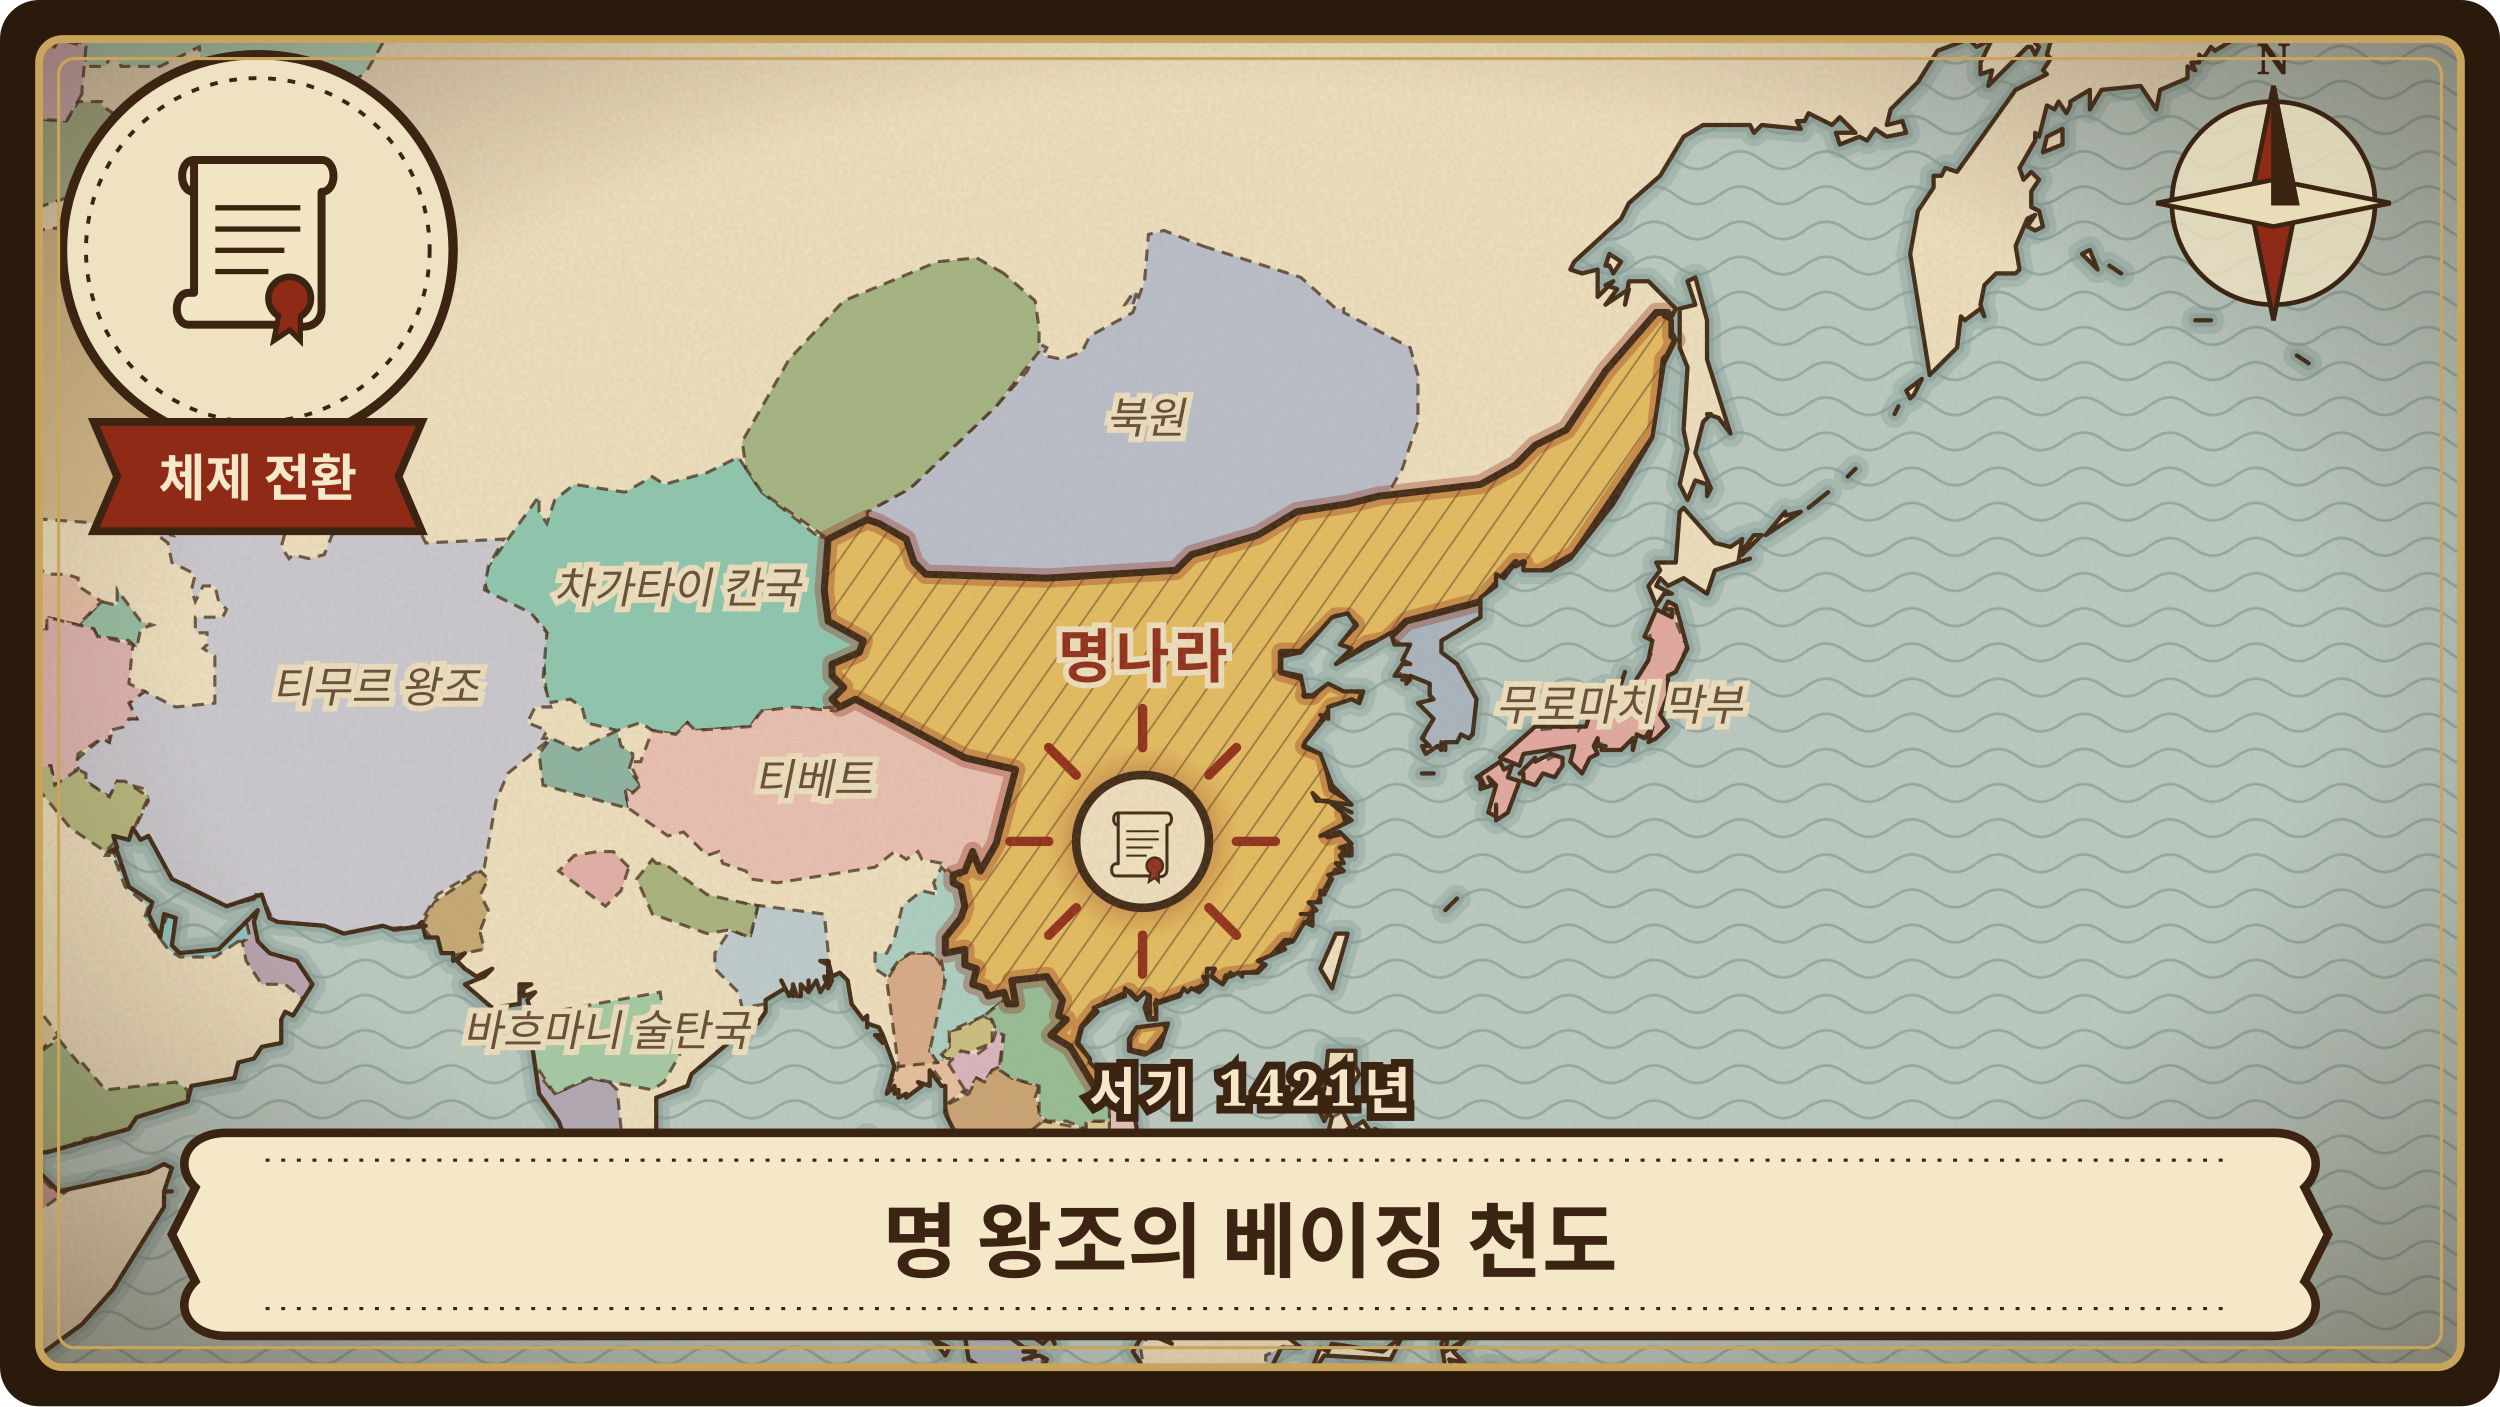
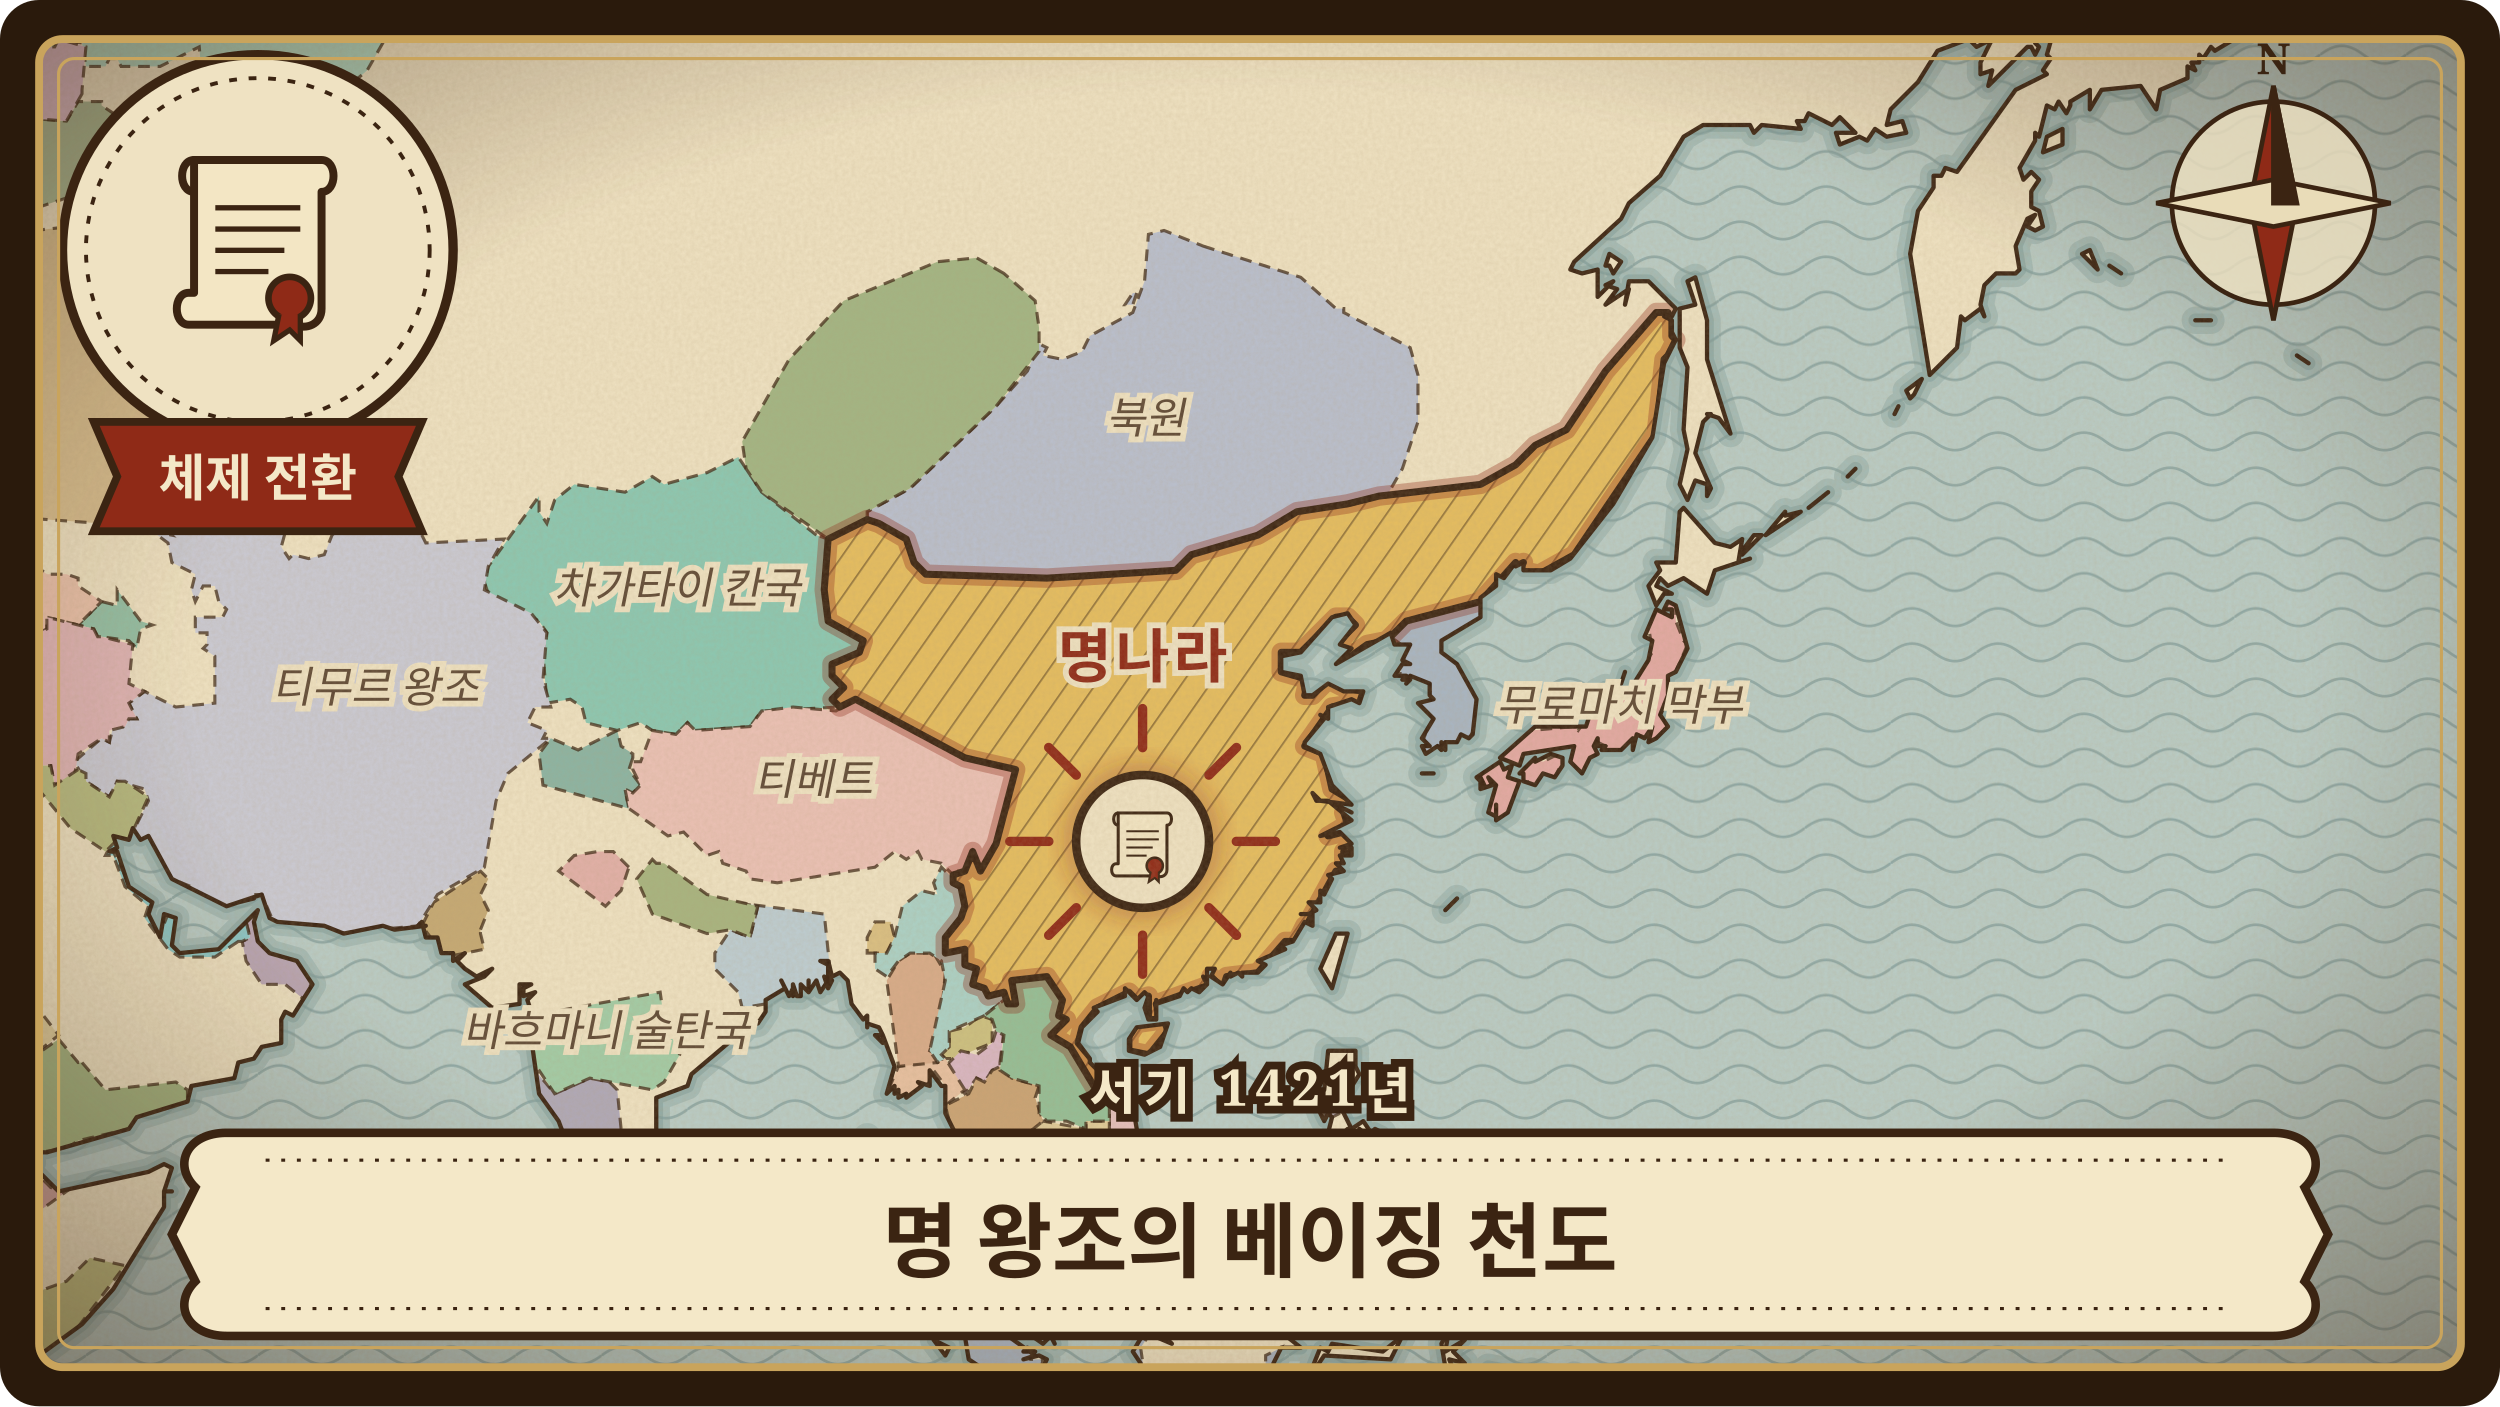
<svg xmlns="http://www.w3.org/2000/svg" viewBox="0 0 640 360" width="640" height="360" role="img" aria-label="명 왕조의 베이징 천도">
  <defs>
    <clipPath id="frame-ming-beijing-capital">
      <rect x="10" y="10" width="620" height="340" rx="6" />
    </clipPath>
    <pattern id="waves-ming-beijing-capital" width="22" height="9" patternUnits="userSpaceOnUse">
      <path d="M0 5 C4 2 7 2 11 5 C15 8 18 8 22 5" fill="none" stroke="#6f8f8f" stroke-width="0.7" stroke-opacity="0.55" />
    </pattern>
    <pattern id="hatch-ming-beijing-capital" width="6" height="6" patternUnits="userSpaceOnUse" patternTransform="rotate(35)">
      <path d="M0 0 L0 6" stroke="#3b2412" stroke-width="0.9" stroke-opacity="0.45" />
    </pattern>
    <filter id="paper-ming-beijing-capital" x="0" y="0" width="100%" height="100%">
      <feTurbulence type="fractalNoise" baseFrequency="0.9" numOctaves="3" seed="141" result="noise" />
      <feColorMatrix in="noise" type="matrix" values="0 0 0 0 0.45  0 0 0 0 0.33  0 0 0 0 0.18  0 0 0 0.22 0" />
    </filter>
    <radialGradient id="vignette-ming-beijing-capital" cx="50%" cy="48%" r="70%">
      <stop offset="60%" stop-color="#3b2412" stop-opacity="0" />
      <stop offset="100%" stop-color="#3b2412" stop-opacity="0.45" />
    </radialGradient>
    <filter id="glow-ming-beijing-capital">
      <feGaussianBlur stdDeviation="3" />
    </filter>
    <path id="land-ming-beijing-capital" d="M-24 384L-7 384L-7 379L-10 375L-8 370L-14 365L-7 369L-1 358L1 357L10 347L21 339L29 330L42 309L42 305L44 305L42 305L44 299L42 298L38 300L15 305L9 299L6 300L10 298L10 296L0 286L-4 285L-5 282L-6 284L-11 271L-16 267L-18 253L-22 250L-24 246L-24 244L-23 244L-24 243L-24 226L-16 242L-11 246L-8 251L-8 257L-1 263L7 277L7 284L10 295L12 295L33 289L35 286L48 282L49 278L60 276L61 272L65 271L67 268L72 267L72 261L73 259L75 260L80 252L76 246L69 244L66 241L65 236L66 233L56 243L46 244L44 242L45 235L42 234L41 240L38 234L39 231L33 227L30 218L28 218L30 217L29 214L33 215L34 212L36 215L38 214L44 225L58 232L67 229L69 235L71 236L83 237L88 239L98 237L101 238L109 237L107 237L108 236L109 240L112 240L113 244L116 244L116 246L119 244L117 246L119 248L122 250L126 248L124 250L119 252L126 258L133 257L133 252L136 252L134 253L134 255L137 254L135 256L136 259L135 263L137 266L135 265L135 267L136 266L138 280L143 287L152 311L156 315L160 310L164 310L162 309L163 305L166 305L165 301L168 293L167 291L168 291L168 281L176 278L177 275L190 264L188 265L189 263L194 262L196 259L196 256L201 253L200 251L202 255L203 253L203 255L203 252L204 255L205 255L205 252L207 254L207 251L207 254L209 251L210 254L212 251L212 247L210 246L212 246L213 250L215 249L217 251L218 257L221 261L222 260L222 263L222 262L225 263L226 265L224 265L226 267L226 265L229 273L227 280L229 278L229 280L230 279L230 281L232 280L232 281L236 278L235 277L238 278L238 274L241 278L242 278L242 285L246 293L246 298L247 299L244 314L246 314L252 321L257 337L267 344L269 342L270 344L267 337L266 327L258 320L254 319L251 310L249 310L248 305L252 297L252 292L256 291L255 295L262 296L265 299L265 303L267 301L267 304L268 303L273 306L272 312L274 312L278 309L277 306L280 308L278 305L280 307L279 305L281 306L279 305L281 305L281 304L283 305L290 301L292 295L290 283L279 272L279 271L276 267L277 263L281 259L280 258L288 255L288 253L291 256L293 254L294 255L293 258L294 261L296 261L296 256L296 257L302 255L303 253L304 254L305 253L307 254L309 252L308 250L309 252L309 248L311 248L310 250L313 252L315 249L315 250L317 249L318 250L318 249L322 249L324 247L322 246L329 243L328 242L331 241L334 236L336 237L336 234L333 234L335 234L337 233L335 231L338 231L338 228L339 229L341 225L340 224L344 223L342 221L344 221L343 219L346 219L346 217L343 217L346 216L343 213L338 214L346 210L340 205L337 205L336 203L338 205L346 206L341 201L338 193L334 191L334 190L339 184L338 183L340 184L340 181L346 179L348 180L349 177L344 177L340 175L336 178L334 178L333 173L328 172L328 168L333 167L341 158L345 157L347 160L343 165L346 166L342 170L356 162L357 165L361 165L359 169L361 170L359 170L357 173L360 173L359 174L361 174L360 175L361 173L366 175L366 178L367 179L363 180L367 184L364 189L366 191L364 191L365 193L368 191L369 192L369 190L370 192L370 190L373 190L374 188L376 189L377 188L378 179L373 170L369 167L369 164L379 158L379 153L383 150L383 147L385 148L388 144L388 145L390 144L390 146L397 146L402 143L413 129L423 112L426 93L429 87L428 85L428 82L426 81L428 81L429 79L422 72L417 72L416 78L417 74L411 78L414 74L411 73L413 72L409 76L409 69L405 70L402 69L403 67L415 56L417 52L425 45L431 35L436 32L448 32L449 34L451 32L461 33L460 31L462 31L463 29L469 32L471 30L475 34L470 34L471 37L476 35L478 36L480 33L483 35L488 34L487 31L483 32L484 28L491 21L496 13L504 10L506 12L510 10L507 16L507 19L510 18L509 22L519 12L520 12L521 14L522 12L521 11L522 5L528 3L532 5L530 5L531 6L528 5L526 7L524 14L525 15L523 18L524 19L516 23L501 44L498 43L497 45L495 45L495 48L491 54L489 65L494 96L501 89L502 81L503 82L507 79L508 81L507 78L508 73L511 70L516 70L517 69L516 63L519 56L521 55L519 58L521 59L523 58L522 54L520 53L520 49L522 46L520 44L518 46L517 43L521 36L521 34L522 35L524 27L526 28L527 26L529 29L530 27L530 26L535 23L535 28L538 23L548 22L552 28L553 23L560 20L560 17L562 18L561 16L563 16L563 14L564 15L566 12L567 13L582 4L581 1L582 3L583 2L582 4L590 7L592 2L588 -6L588 -4L588 -5L586 -5L588 -6L586 -14L586 -12L584 -12L582 -17L577 -15L578 -16L577 -19L570 -16L577 -19L582 -17L581 -20L578 -20L581 -20L584 -17L588 -16L588 -15L594 -20L594 -24L-6 -24L-2 -15L-5 -16L-6 -15L-11 -18L-13 -16L-12 -18L-17 -21L-20 -19L-17 -13L-13 -13L-13 -10L-16 -7L-20 -10L-23 -14L-24 -12L-24 -24L-24 133L-21 134L-19 132L-24 132L-24 125L-18 124L-15 121L-8 120L-8 121L-11 122L-11 123L-14 123L-11 127L-12 127L-13 129L-13 127L-14 132L-18 131L-19 132L1 147L3 152L1 155L-4 157L-15 157L-20 156L-22 153L-24 153L-24 181L-22 179L-21 181L-23 183L-22 192L-24 196ZM52 295L58 295L52 295ZM61 231L65 230L61 231ZM165 315L167 324L174 322L174 318L167 307L168 308L166 307L169 309L167 308L165 315ZM211 250L212 253L213 251L211 250ZM220 298L221 300L222 291L220 298ZM231 326L233 330L238 334L242 340L247 342L248 348L251 350L256 359L262 367L271 375L271 373L274 374L274 373L276 375L278 362L276 360L273 359L271 361L273 359L271 358L271 354L266 352L268 348L266 347L262 348L265 347L244 332L241 327L231 326ZM233 337L237 339L233 337ZM239 343L242 347L243 345L239 343ZM246 355L249 357L247 353L246 355ZM262 346L265 346L263 345L262 346ZM274 358L281 363L281 360L279 360L277 356L274 358ZM286 332L287 334L287 331L286 332ZM289 266L289 269L293 270L297 268L299 262L291 263L289 266ZM290 346L292 349L291 352L292 353L291 353L295 355L296 362L302 361L303 365L308 362L310 364L313 363L315 367L321 363L323 359L321 357L323 354L324 355L327 353L326 349L328 345L333 345L328 341L329 339L325 334L328 334L326 332L331 331L329 329L334 327L329 325L329 323L326 324L328 322L325 319L324 321L323 319L317 328L312 330L307 336L301 338L299 343L300 344L293 341L290 346ZM325 314L336 304L335 300L335 303L334 302L334 304L325 314ZM332 361L333 365L335 364L336 366L335 374L339 374L338 362L340 361L342 361L341 364L344 367L344 370L349 368L347 365L348 363L343 357L345 358L349 353L352 354L352 352L344 353L340 355L337 350L339 347L356 348L359 342L354 346L341 344L340 346L338 345L336 350L337 353L335 353L332 361ZM336 279L338 285L339 287L340 285L341 286L340 290L343 291L345 289L348 293L348 289L355 295L355 293L353 293L352 291L354 290L352 289L351 290L349 287L346 289L343 283L348 275L347 273L347 269L340 269L339 279L336 279ZM338 248L341 253L345 239L342 239L338 248ZM339 291L343 297L344 293L339 291ZM342 206L346 208L342 206ZM345 299L346 305L351 301L351 300L345 299ZM345 319L346 320L348 316L352 318L353 316L355 318L354 320L355 323L358 324L360 323L360 326L361 318L364 323L364 320L366 318L364 309L361 307L361 311L358 311L358 313L353 315L354 313L352 312L347 315L345 319ZM348 307L351 310L352 302L350 303L350 306L348 307ZM349 355L351 356L352 355L349 355ZM351 298L352 297L355 299L351 295L351 298ZM351 309L354 305L355 301L351 309ZM354 308L356 308L357 306L354 308ZM356 295L359 299L359 301L362 302L360 296L356 295ZM356 300L359 306L359 300L356 300ZM356 357L360 357L356 357ZM360 357L364 357L360 357ZM361 306L362 307L361 305L361 306ZM364 198L367 198L364 198ZM368 351L371 353L370 351L368 351ZM369 356L372 356L370 355L369 356ZM369 344L370 350L373 353L371 348L375 349L372 346L375 343L370 346L371 340L369 344ZM370 233L373 230L370 233ZM372 340L374 341L374 339L372 340ZM378 199L380 201L379 199L379 202L382 201L381 199L383 201L381 208L383 209L383 206L383 210L386 208L389 200L386 199L387 196L385 197L384 195L378 199ZM379 357L382 358L381 357L379 357ZM381 350L386 351L381 350ZM384 194L389 196L390 193L403 191L402 195L405 198L407 194L409 193L408 191L409 189L409 191L411 191L410 192L415 192L418 189L418 192L419 188L421 189L423 186L422 190L424 189L427 186L425 183L427 178L427 173L429 172L432 166L429 155L427 154L426 156L428 156L428 158L424 156L421 163L423 164L422 169L417 177L411 180L409 179L411 176L409 177L406 186L393 186L384 194ZM384 355L388 356L390 359L397 358L396 361L394 360L388 361L392 363L392 367L395 366L397 362L396 364L397 366L401 366L400 367L402 368L414 373L417 378L419 379L417 379L419 380L417 380L419 382L418 384L439 384L438 381L448 384L458 384L452 379L456 378L456 377L447 373L448 370L442 366L414 356L407 359L404 364L401 364L398 359L398 353L392 351L385 353L384 355ZM389 198L390 198L390 200L393 201L395 198L398 199L400 196L400 194L397 193L393 195L393 194L389 198ZM403 352L405 354L407 354L403 352ZM403 356L409 357L403 356ZM411 68L412 68L413 70L415 67L412 65L411 68ZM415 175L416 172L415 175ZM422 150L424 155L426 152L428 152L424 150L425 148L427 150L431 148L437 152L439 146L448 143L445 144L446 138L443 140L439 139L431 130L430 131L429 144L424 144L425 146L422 150ZM430 89L432 94L431 110L432 115L430 124L432 128L434 123L437 124L437 127L438 125L434 116L436 108L438 106L437 106L440 107L443 111L437 92L437 82L434 71L432 72L434 78L430 79L430 89ZM446 141L446 142L451 137L449 137L446 141ZM451 359L455 358L451 359ZM452 137L461 131L457 132L457 131L452 137ZM463 130L468 126L463 130ZM473 122L475 120L473 122ZM485 106L486 104L485 106ZM488 100L489 102L490 101L492 97L488 100ZM523 39L528 37L528 33L524 35L523 39ZM533 65L537 69L535 64L533 65ZM540 68L543 70L540 68ZM562 82L566 82L562 82ZM588 91L591 93L588 91Z" />
    <clipPath id="landclip-ming-beijing-capital">
      <use href="#land-ming-beijing-capital" />
    </clipPath>
-     <path id="hl-ming-beijing-capital-46" d="M294 270L289 269L289 265L291 262L298 261L299 264L295 269ZM426 92L424 111L403 142L394 147L389 146L390 144L388 145L388 144L379 154L360 159L355 164L350 165L343 170L342 170L344 166L342 165L347 160L345 158L342 158L333 167L328 167L328 172L335 174L334 178L336 178L340 174L344 176L349 177L348 180L341 181L334 191L339 193L341 202L346 205L344 208L345 211L340 214L344 213L346 215L346 219L344 218L344 223L342 223L336 234L335 236L337 237L334 237L332 241L329 241L322 249L314 250L313 253L310 250L310 252L296 257L297 261L294 261L294 255L291 256L289 254L281 258L277 263L276 267L287 280L280 278L274 268L269 265L273 261L271 260L272 256L268 250L259 251L260 257L258 257L257 254L253 255L252 253L249 252L250 248L247 247L247 243L242 244L242 240L246 235L247 232L246 227L244 226L244 224L247 223L249 218L251 223L255 216L260 197L247 194L219 179L215 181L213 179L216 176L213 173L213 170L220 167L221 164L212 159L211 151L212 138L222 133L225 134L232 138L234 144L237 147L268 148L301 146L305 142L322 137L332 131L345 129L353 127L379 124L388 119L393 114L401 110L411 95L424 80L427 80L428 82L428 86L429 87L427 91Z" />
+     <path id="hl-ming-beijing-capital-49" d="M294 270L289 269L289 265L291 262L298 261L299 264L295 269ZM426 92L424 111L403 142L394 147L389 146L390 144L388 145L388 144L379 154L360 159L355 164L350 165L343 170L342 170L344 166L342 165L347 160L345 158L342 158L333 167L328 167L328 172L335 174L334 178L336 178L340 174L344 176L349 177L348 180L341 181L334 191L339 193L341 202L346 205L344 208L345 211L340 214L344 213L346 215L346 219L344 218L344 223L342 223L336 234L335 236L337 237L334 237L332 241L329 241L322 249L314 250L313 253L310 250L310 252L296 257L297 261L294 261L294 255L291 256L289 254L281 258L277 263L276 267L287 280L280 278L274 268L269 265L273 261L271 260L272 256L268 250L259 251L260 257L258 257L257 254L253 255L252 253L249 252L250 248L247 247L247 243L242 244L242 240L246 235L247 232L246 227L244 226L244 224L247 223L249 218L251 223L255 216L260 197L247 194L219 179L215 181L213 179L216 176L213 173L213 170L220 167L221 164L212 159L211 151L212 138L222 133L225 134L232 138L234 144L237 147L268 148L301 146L305 142L322 137L332 131L345 129L353 127L379 124L388 119L393 114L401 110L411 95L424 80L427 80L428 82L428 86L429 87L427 91Z" />
  </defs>
  <rect width="640" height="360" rx="10" fill="#2a1a0c" />
  <g clip-path="url(#frame-ming-beijing-capital)">
    <rect width="640" height="360" fill="#b9ccc6" />
    <rect width="640" height="360" fill="url(#waves-ming-beijing-capital)" />
    <use href="#land-ming-beijing-capital" fill="none" stroke="#7e9c98" stroke-width="7" stroke-opacity="0.35" stroke-linejoin="round" />
    <use href="#land-ming-beijing-capital" fill="none" stroke="#7e9c98" stroke-width="3.5" stroke-opacity="0.5" stroke-linejoin="round" />
    <use href="#land-ming-beijing-capital" fill="#efe2c2" stroke="none" />
    <g clip-path="url(#landclip-ming-beijing-capital)">
+       <path d="M359 313L363 313L364 309L362 307L359 309Z" fill="rgb(214,207,156)" stroke="#3b2412" stroke-width="0.8" stroke-opacity="0.75" stroke-dasharray="3 2" />
+       <path d="M222 244L227 244L229 240L228 236L224 236L222 240Z" fill="rgb(218,191,130)" stroke="#3b2412" stroke-width="0.8" stroke-opacity="0.75" stroke-dasharray="3 2" />
      <path d="M21 272L27 279L45 277L48 279L48 282L36 286L33 289L20 292L17 294L10 295L7 284L7 277L5 273L15 266L20 272Z" fill="rgb(161,178,126)" stroke="#3b2412" stroke-width="0.8" stroke-opacity="0.75" stroke-dasharray="3 2" />
      <path d="M67 242L70 244L76 246L80 251L78 256L73 252L67 252L63 246L62 241L64 240L63 236L64 233L66 233L65 239L67 241Z" fill="rgb(186,166,181)" stroke="#3b2412" stroke-width="0.8" stroke-opacity="0.75" stroke-dasharray="3 2" />
      <path d="M61 241L55 245L46 245L43 243L37 235L38 232L32 227L29 219L27 219L28 217L31 215L31 217L29 218L33 226L39 231L38 234L41 239L43 234L45 235L44 242L46 244L56 243L63 236L64 240L62 241Z" fill="rgb(139,200,199)" stroke="#3b2412" stroke-width="0.8" stroke-opacity="0.75" stroke-dasharray="3 2" />
+       <path d="M0 354L6 352L19 341L32 324L23 322L17 328L6 332L2 337L0 345Z" fill="rgb(189,188,126)" stroke="#3b2412" stroke-width="0.8" stroke-opacity="0.75" stroke-dasharray="3 2" />
      <path d="M380 204L380 202L382 202L381 204ZM432 165L429 172L427 173L428 177L425 182L427 185L425 189L421 190L423 186L422 189L419 188L418 192L418 189L415 192L410 192L411 191L409 190L410 194L408 194L405 198L401 196L402 191L398 199L395 198L393 202L389 198L392 194L395 195L401 192L390 193L389 196L385 195L385 197L388 196L387 198L389 200L386 208L383 210L381 209L382 201L379 202L378 198L384 195L384 193L392 187L403 186L404 187L409 180L409 177L412 176L410 180L416 177L423 167L422 160L424 156L427 154L429 155L429 159L431 164ZM415 174L417 172L415 174Z" fill="rgb(227,169,163)" stroke="#3b2412" stroke-width="0.8" stroke-opacity="0.75" stroke-dasharray="3 2" />
      <path d="M172 313L175 318L174 321L172 323L167 324L165 321L166 312L172 313Z" fill="rgb(225,195,200)" stroke="#3b2412" stroke-width="0.8" stroke-opacity="0.75" stroke-dasharray="3 2" />
      <path d="M165 308L167 309L166 311L165 310L166 311L172 313L167 307L165 308Z" fill="rgb(204,159,155)" stroke="#3b2412" stroke-width="0.8" stroke-opacity="0.75" stroke-dasharray="3 2" />
      <path d="M123 238L125 233L123 229L125 225L123 223L111 231L108 237L114 245L124 243L123 239Z" fill="rgb(197,169,115)" stroke="#3b2412" stroke-width="0.8" stroke-opacity="0.75" stroke-dasharray="3 2" />
      <path d="M291 285L288 280L284 280L284 296L281 298L282 305L291 300L292 294L291 285Z" fill="rgb(229,192,190)" stroke="#3b2412" stroke-width="0.8" stroke-opacity="0.75" stroke-dasharray="3 2" />
      <path d="M240 329L240 327L233 326L234 328L239 329Z" fill="rgb(232,191,168)" stroke="#3b2412" stroke-width="0.8" stroke-opacity="0.75" stroke-dasharray="3 2" />
      <path d="M254 267L254 261L251 260L247 263L243 264L243 268L241 270L242 271L244 271L254 267Z" fill="rgb(204,192,128)" stroke="#3b2412" stroke-width="0.8" stroke-opacity="0.75" stroke-dasharray="3 2" />
      <path d="M312 330L312 331L315 330L317 328L312 330Z" fill="rgb(174,176,114)" stroke="#3b2412" stroke-width="0.8" stroke-opacity="0.75" stroke-dasharray="3 2" />
      <path d="M282 303L280 308L272 313L273 307L267 304L267 302L265 303L262 291L267 287L278 289L278 287L284 287L284 296L281 298L282 303Z" fill="rgb(223,202,152)" stroke="#3b2412" stroke-width="0.8" stroke-opacity="0.75" stroke-dasharray="3 2" />
      <path d="M-6 -24L-4 -17L-12 -17L-17 -22L-20 -19L-18 -14L-14 -13L-14 -9L-19 -9L-21 -12L-24 -14L-24 46L-22 51L-19 48L-19 43L-20 36L-22 34L-22 22L-19 20L-12 19L-1 33L5 26L11 12L14 12L15 10L21 11L22 17L27 17L28 15L30 15L31 17L41 17L51 12L53 34L61 34L68 28L77 27L87 24L94 18L98 11L99 -15L104 -24Z" fill="rgb(173,212,190)" stroke="#3b2412" stroke-width="0.8" stroke-opacity="0.75" stroke-dasharray="3 2" />
      <path d="M255 326L253 328L253 324L250 319L255 319L255 322L256 323L256 326Z" fill="rgb(194,163,175)" stroke="#3b2412" stroke-width="0.8" stroke-opacity="0.75" stroke-dasharray="3 2" />
      <path d="M256 272L257 264L255 264L254 267L250 270L246 269L242 273L247 280L250 276L252 277L254 274L256 273Z" fill="rgb(217,182,194)" stroke="#3b2412" stroke-width="0.8" stroke-opacity="0.75" stroke-dasharray="3 2" />
      <path d="M247 279L242 271L230 273L227 280L233 281L238 277L239 274L242 278L242 283L247 279Z" fill="rgb(231,192,160)" stroke="#3b2412" stroke-width="0.8" stroke-opacity="0.75" stroke-dasharray="3 2" />
      <path d="M156 277L158 279L159 289L168 294L166 298L166 305L163 305L162 310L155 315L151 310L151 307L138 280L137 274L142 280L151 276L156 277Z" fill="rgb(175,168,183)" stroke="#3b2412" stroke-width="0.8" stroke-opacity="0.75" stroke-dasharray="3 2" />
      <path d="M170 261L169 254L136 260L136 271L142 280L151 276L167 279L170 277L174 270L170 261Z" fill="rgb(162,204,166)" stroke="#3b2412" stroke-width="0.8" stroke-opacity="0.75" stroke-dasharray="3 2" />
      <path d="M339 286L339 285L343 285L339 287Z" fill="rgb(196,188,205)" stroke="#3b2412" stroke-width="0.8" stroke-opacity="0.75" stroke-dasharray="3 2" />
      <path d="M240 270L238 269L241 260L242 249L239 244L233 244L230 246L227 251L230 273L240 272Z" fill="rgb(216,171,137)" stroke="#3b2412" stroke-width="0.8" stroke-opacity="0.75" stroke-dasharray="3 2" />
      <path d="M257 254L253 255L252 253L249 252L250 248L247 247L247 243L242 244L242 240L246 235L247 232L246 227L241 222L239 226L240 229L236 228L231 232L229 240L227 244L224 244L224 248L227 250L230 246L233 244L238 244L241 246L242 251L238 269L240 272L242 271L241 270L243 268L243 264L252 260L257 256Z" fill="rgb(171,209,198)" stroke="#3b2412" stroke-width="0.8" stroke-opacity="0.75" stroke-dasharray="3 2" />
      <path d="M188 231L211 234L213 253L204 255L203 253L202 255L201 253L196 257L190 258L189 254L183 248L183 244L187 238L192 240L194 232L188 231Z" fill="rgb(189,205,210)" stroke="#3b2412" stroke-width="0.8" stroke-opacity="0.75" stroke-dasharray="3 2" />
      <path d="M264 298L262 291L267 287L265 281L266 278L259 276L256 273L254 274L252 277L250 276L248 280L242 283L246 299L244 316L246 314L250 319L254 319L252 310L249 310L248 308L252 298L252 292L256 291L255 295L259 295L261 298L263 298Z" fill="rgb(202,163,116)" stroke="#3b2412" stroke-width="0.8" stroke-opacity="0.75" stroke-dasharray="3 2" />
      <path d="M168 221L167 220L163 225L167 234L181 239L187 238L192 240L194 232L181 229L170 221Z" fill="rgb(167,180,127)" stroke="#3b2412" stroke-width="0.8" stroke-opacity="0.75" stroke-dasharray="3 2" />
      <path d="M281 363L279 363L277 361L276 359L274 359L274 356L277 356L278 360L281 362ZM296 353L297 360L303 359L305 361L308 360L317 363L324 351L324 347L328 345L326 349L327 353L321 357L322 359L320 367L319 365L314 367L313 364L310 364L307 363L302 365L301 362L295 363L294 355L292 355L289 347L292 341L294 342L292 345L293 352ZM273 350L269 352L271 349ZM243 330L253 340L259 341L259 342L262 343L262 345L265 345L264 348L267 348L266 353L270 354L271 358L277 363L276 375L274 373L270 375L258 363L253 353L247 348L246 342L241 340L238 334L231 328L231 326L234 325L234 328L238 329L240 327L242 328ZM266 334L270 344L266 344L262 340L260 340L257 338L253 328L256 323L255 319L262 323L267 330ZM363 358L363 360L360 357L363 357ZM355 356L359 358L355 358ZM351 356L349 356L349 355L352 356Z" fill="rgb(170,181,194)" stroke="#3b2412" stroke-width="0.8" stroke-opacity="0.75" stroke-dasharray="3 2" />
      <path d="M43 59L46 60L50 64L51 73L54 77L57 78L59 83L66 85L67 91L64 96L65 101L61 107L63 114L52 122L45 120L39 122L32 128L28 129L26 134L-2 132L-9 129L-15 135L-17 132L-14 132L-15 130L-12 125L-14 124L-11 124L-7 119L-15 120L-24 124L-24 109L-22 108L-23 110L-20 109L-18 111L-14 109L-15 104L-13 92L-23 80L-22 72L-11 69L-5 62L0 60L18 58L31 55L37 55L43 59Z" fill="rgb(216,190,142)" stroke="#3b2412" stroke-width="0.8" stroke-opacity="0.75" stroke-dasharray="3 2" />
      <path d="M161 222L157 218L153 218L147 219L143 223L155 232L159 228L161 222Z" fill="rgb(226,176,168)" stroke="#3b2412" stroke-width="0.8" stroke-opacity="0.75" stroke-dasharray="3 2" />
      <path d="M162 194L161 197L164 201L162 203L160 202L161 207L139 201L138 193L141 189L148 192L158 187L159 191L162 193L162 194Z" fill="rgb(139,180,163)" stroke="#3b2412" stroke-width="0.8" stroke-opacity="0.75" stroke-dasharray="3 2" />
      <path d="M282 279L274 268L269 265L273 261L271 260L272 256L269 251L268 250L259 251L260 257L257 256L252 260L254 261L255 264L257 265L256 274L259 276L266 278L266 285L268 287L273 287L278 289L278 287L284 287L284 280Z" fill="rgb(148,190,150)" stroke="#3b2412" stroke-width="0.8" stroke-opacity="0.75" stroke-dasharray="3 2" />
      <path d="M25 163L24 161L20 160L26 154L30 155L30 151L36 159L39 160L36 161L35 166L33 164L26 163Z" fill="rgb(147,192,165)" stroke="#3b2412" stroke-width="0.8" stroke-opacity="0.75" stroke-dasharray="3 2" />
      <path d="M4 144L8 144L12 147L17 147L20 148L20 150L26 154L20 160L12 158L12 161L6 164L1 163L1 161L-1 160L3 153L2 148L-7 140L1 143Z" fill="rgb(234,193,170)" stroke="#3b2412" stroke-width="0.8" stroke-opacity="0.75" stroke-dasharray="3 2" />
      <path d="M-4 161L0 161L1 155L-3 157L-9 156L-12 158L-18 156L-19 158L-14 159L-12 161L-6 162L-4 161Z" fill="rgb(192,198,141)" stroke="#3b2412" stroke-width="0.8" stroke-opacity="0.75" stroke-dasharray="3 2" />
      <path d="M-2 189L-6 186L-13 185L-12 180L-15 175L-17 175L-22 183L-21 192L-24 195L-24 245L-22 244L-24 242L-24 227L-16 238L-16 242L-11 246L-7 259L-1 264L5 273L15 265L-2 243L-7 225L-10 200L-7 196L-1 193L-2 191Z" fill="rgb(224,206,157)" stroke="#3b2412" stroke-width="0.8" stroke-opacity="0.75" stroke-dasharray="3 2" />
      <path d="M-5 285L-6 290L-2 302L-2 308L1 313L5 313L4 321L2 323L0 320L-1 322L1 326L-2 325L-3 326L-8 325L-11 321L-10 319L-17 318L-15 314L-17 310L-15 307L-20 304L-17 292L-9 276L-5 284Z" fill="rgb(175,213,189)" stroke="#3b2412" stroke-width="0.8" stroke-opacity="0.75" stroke-dasharray="3 2" />
      <path d="M-4 28L0 34L4 30L17 31L20 26L26 26L26 27L29 29L28 43L22 49L10 53L8 57L5 58L5 60L-3 61L-11 69L-22 72L-24 46L-21 54L-16 50L-3 51L2 48L4 44L1 43L-2 46L-1 37L-4 38L-7 35L-11 33L-14 37L-11 40L-11 45L-14 46L-14 39L-18 39L-18 42L-16 45L-19 48L-22 22L-19 20L-12 19L-6 28Z" fill="rgb(165,180,142)" stroke="#3b2412" stroke-width="0.8" stroke-opacity="0.75" stroke-dasharray="3 2" />
      <path d="M-1 40L-2 46L1 43L4 44L2 48L-3 51L-10 49L-14 50L-14 46L-11 45L-11 40L-14 37L-11 33L-7 35L-4 38L-1 37L-1 39ZM21 24L17 31L4 30L0 34L-1 33L5 26L11 12L14 12L15 10L22 12L21 23Z" fill="rgb(215,181,192)" stroke="#3b2412" stroke-width="0.8" stroke-opacity="0.75" stroke-dasharray="3 2" />
      <path d="M209 137L195 126L189 117L181 121L170 124L167 122L160 126L147 124L142 128L140 134L138 131L138 127L125 145L124 149L125 152L138 159L140 162L139 167L140 180L146 179L149 181L150 185L158 187L164 185L167 187L173 188L176 185L178 187L192 186L195 182L215 181L213 179L216 176L213 173L213 170L220 167L221 164L212 159L211 151L212 138Z" fill="rgb(139,200,178)" stroke="#3b2412" stroke-width="0.8" stroke-opacity="0.75" stroke-dasharray="3 2" />
      <path d="M245 223L247 223L249 218L251 223L255 216L260 197L247 194L219 179L214 182L203 181L195 182L192 186L178 187L176 185L173 188L167 187L164 195L162 195L162 197L164 201L162 203L160 202L161 207L171 214L175 213L181 219L184 218L185 221L191 223L192 225L199 226L224 222L229 218L232 220L235 218L236 220L241 221L244 224Z" fill="rgb(235,193,181)" stroke="#3b2412" stroke-width="0.8" stroke-opacity="0.75" stroke-dasharray="3 2" />
      <path d="M308 63L333 71L342 79L344 79L344 80L361 89L363 96L363 108L359 120L355 127L332 131L322 137L305 142L301 146L268 148L237 147L234 144L232 138L222 133L222 131L233 125L255 104L263 95L266 88L268 89L267 91L272 92L277 90L279 86L290 80L293 72L294 60L298 59L308 63ZM291 75L290 78L288 78L290 75Z" fill="rgb(185,191,206)" stroke="#3b2412" stroke-width="0.8" stroke-opacity="0.75" stroke-dasharray="3 2" />
      <path d="M97 127L107 135L109 139L129 138L125 145L124 151L136 157L140 162L139 174L141 181L137 181L135 185L140 187L139 189L141 189L130 198L127 205L124 222L112 229L107 237L86 239L70 236L67 229L65 229L65 230L61 232L62 231L59 232L54 231L49 227L44 225L38 214L36 215L34 213L38 205L37 202L30 200L28 204L22 200L19 195L26 189L28 190L29 186L32 186L33 184L35 184L33 180L37 177L45 181L55 180L55 168L52 166L53 165L53 162L50 162L50 161L50 158L57 158L58 156L56 154L55 150L52 150L50 154L49 151L50 147L44 144L43 139L39 136L44 137L42 135L44 131L55 132L54 134L56 134L56 130L68 132L75 129L72 140L74 143L75 142L79 143L83 142L85 137L88 134L88 131L87 131L86 128L88 123L97 127Z" fill="rgb(202,202,212)" stroke="#3b2412" stroke-width="0.8" stroke-opacity="0.75" stroke-dasharray="3 2" />
      <path d="M25 163L24 161L12 158L12 161L6 164L1 163L0 161L-6 162L-4 167L-2 167L0 179L7 188L10 196L13 196L14 201L19 199L20 193L26 189L28 190L28 187L32 186L33 184L35 184L33 180L37 177L33 175L34 165L26 163Z" fill="rgb(224,180,181)" stroke="#3b2412" stroke-width="0.8" stroke-opacity="0.75" stroke-dasharray="3 2" />
      <path d="M366 199L364 199L367 197L366 199ZM374 162L370 164L369 167L373 169L378 178L378 186L376 189L374 189L374 191L372 190L369 193L368 191L366 193L363 193L366 185L363 180L366 177L364 175L360 176L358 174L360 166L356 163L360 159L379 154L379 158L374 162Z" fill="rgb(168,181,194)" stroke="#3b2412" stroke-width="0.8" stroke-opacity="0.75" stroke-dasharray="3 2" />
      <path d="M257 70L250 66L240 67L216 77L202 92L190 113L191 120L195 126L212 138L222 133L222 131L233 125L255 104L266 90L266 84L265 77L257 70Z" fill="rgb(162,181,131)" stroke="#3b2412" stroke-width="0.8" stroke-opacity="0.75" stroke-dasharray="3 2" />
      <path d="M0 177L-2 167L-9 169L-7 172L-13 176L-13 178L-12 180L-13 185L-6 186L-2 189L0 182L2 181L0 177Z" fill="rgb(204,158,140)" stroke="#3b2412" stroke-width="0.8" stroke-opacity="0.75" stroke-dasharray="3 2" />
      <path d="M20 197L14 201L13 196L10 196L7 188L2 181L0 182L-2 191L1 196L9 201L18 212L27 218L30 215L33 215L38 204L32 200L30 200L28 204L22 200L22 198Z" fill="rgb(182,186,127)" stroke="#3b2412" stroke-width="0.8" stroke-opacity="0.75" stroke-dasharray="3 2" />
      <path d="M7 300L9 300L13 304L17 305L6 313L1 313L-2 308L-3 298L8 294L10 298L7 300Z" fill="rgb(203,158,154)" stroke="#3b2412" stroke-width="0.8" stroke-opacity="0.75" stroke-dasharray="3 2" />
-       <use href="#hl-ming-beijing-capital-46" fill="rgb(229,189,95)" stroke="none" />
-       <use href="#hl-ming-beijing-capital-46" fill="url(#hatch-ming-beijing-capital)" stroke="none" />
-       <use href="#hl-ming-beijing-capital-46" fill="none" stroke="#8f2a17" stroke-width="5" stroke-opacity="0.35" stroke-linejoin="round" />
-       <use href="#hl-ming-beijing-capital-46" fill="none" stroke="#3b2412" stroke-width="1.8" stroke-linejoin="round" />
+       <use href="#hl-ming-beijing-capital-49" fill="rgb(229,189,95)" stroke="none" />
+       <use href="#hl-ming-beijing-capital-49" fill="url(#hatch-ming-beijing-capital)" stroke="none" />
+       <use href="#hl-ming-beijing-capital-49" fill="none" stroke="#8f2a17" stroke-width="5" stroke-opacity="0.35" stroke-linejoin="round" />
+       <use href="#hl-ming-beijing-capital-49" fill="none" stroke="#3b2412" stroke-width="1.8" stroke-linejoin="round" />
    </g>
    <use href="#land-ming-beijing-capital" fill="none" stroke="#3b2412" stroke-width="1.1" stroke-linejoin="round" />
    <text x="292.5" y="173.4" class="lbl hl">명나라</text>
    <text x="96.2" y="179.8" class="lbl">티무르 왕조</text>
    <text x="293.3" y="110.9" class="lbl">북원</text>
    <text x="173.4" y="154.4" class="lbl">차가타이 칸국</text>
    <text x="208.3" y="203.4" class="lbl">티베트</text>
    <text x="155.2" y="267.7" class="lbl">바흐마니 술탄국</text>
    <text x="414.6" y="184.4" class="lbl">무로마치 막부</text>
    <g transform="translate(292.5 215.4)">
      <path d="M0 -24 L0 -34" transform="rotate(0)" stroke="#8f2a17" stroke-width="2.4" stroke-linecap="round" />
      <path d="M0 -24 L0 -34" transform="rotate(45)" stroke="#8f2a17" stroke-width="2.4" stroke-linecap="round" />
      <path d="M0 -24 L0 -34" transform="rotate(90)" stroke="#8f2a17" stroke-width="2.4" stroke-linecap="round" />
      <path d="M0 -24 L0 -34" transform="rotate(135)" stroke="#8f2a17" stroke-width="2.4" stroke-linecap="round" />
      <path d="M0 -24 L0 -34" transform="rotate(180)" stroke="#8f2a17" stroke-width="2.4" stroke-linecap="round" />
      <path d="M0 -24 L0 -34" transform="rotate(225)" stroke="#8f2a17" stroke-width="2.4" stroke-linecap="round" />
      <path d="M0 -24 L0 -34" transform="rotate(270)" stroke="#8f2a17" stroke-width="2.4" stroke-linecap="round" />
      <path d="M0 -24 L0 -34" transform="rotate(315)" stroke="#8f2a17" stroke-width="2.4" stroke-linecap="round" />
      <circle r="20" fill="#8f2a17" fill-opacity="0.35" filter="url(#glow-ming-beijing-capital)" />
      <circle r="17" fill="#efe2c2" stroke="#3b2412" stroke-width="2.2" />
      <g transform="translate(-13 -13) scale(0.26)">
        <path d="M26 22 L74 22 C80 22 80 34 74 34 L74 78 C74 84 68 86 64 84 L24 84 C18 84 18 72 24 72 L26 72 Z" fill="#f3e6c4" stroke="#3b2412" stroke-width="3" stroke-linejoin="round" />
        <path d="M26 22 C20 22 20 34 26 34" fill="none" stroke="#3b2412" stroke-width="3" />
        <path d="M34 40 L66 40 M34 48 L66 48 M34 56 L60 56 M34 64 L54 64" stroke="#3b2412" stroke-width="2" />
        <circle cx="62" cy="74" r="8" fill="#8f2a17" stroke="#3b2412" stroke-width="2.5" />
        <path d="M58 80 L56 90 L62 86 L66 90 L66 80" fill="#8f2a17" stroke="#3b2412" stroke-width="2" />
      </g>
    </g>
    <rect width="640" height="360" filter="url(#paper-ming-beijing-capital)" />
    <rect width="640" height="360" fill="url(#vignette-ming-beijing-capital)" />
    <g transform="translate(582 52)" stroke="#3b2412" stroke-width="1.2">
      <circle r="26" fill="#efe2c2" fill-opacity="0.8" />
      <path d="M0 -30 L6 0 L0 30 L-6 0 Z" fill="#8f2a17" />
      <path d="M-30 0 L0 6 L30 0 L0 -6 Z" fill="#e9dcb8" />
      <path d="M0 -30 L6 0 L0 0 Z" fill="#3b2412" />
      <text y="-33" class="compass">N</text>
    </g>
    <g transform="translate(66 64)">
      <circle r="50" fill="#efe2c2" stroke="#3b2412" stroke-width="2.4" />
      <circle r="44" fill="none" stroke="#3b2412" stroke-width="1" stroke-dasharray="2 3" />
      <g transform="translate(-34 -38) scale(0.68)">
        <path d="M26 22 L74 22 C80 22 80 34 74 34 L74 78 C74 84 68 86 64 84 L24 84 C18 84 18 72 24 72 L26 72 Z" fill="#f3e6c4" stroke="#3b2412" stroke-width="3" stroke-linejoin="round" />
        <path d="M26 22 C20 22 20 34 26 34" fill="none" stroke="#3b2412" stroke-width="3" />
        <path d="M34 40 L66 40 M34 48 L66 48 M34 56 L60 56 M34 64 L54 64" stroke="#3b2412" stroke-width="2" />
        <circle cx="62" cy="74" r="8" fill="#8f2a17" stroke="#3b2412" stroke-width="2.5" />
        <path d="M58 80 L56 90 L62 86 L66 90 L66 80" fill="#8f2a17" stroke="#3b2412" stroke-width="2" />
      </g>
      <path d="M-42 44 L42 44 L36 58 L42 72 L-42 72 L-36 58 Z" fill="#8f2a17" stroke="#3b2412" stroke-width="2" />
      <text y="63" class="kind">체제 전환</text>
    </g>
    <g transform="translate(320 316)">
      <path d="M-262 -26 L262 -26 C272 -26 276 -18 270 -12 L276 0 L270 12 C276 18 272 26 262 26 L-262 26 C-272 26 -276 18 -270 12 L-276 0 L-270 -12 C-276 -18 -272 -26 -262 -26 Z" fill="#f4e8c8" stroke="#3b2412" stroke-width="2.2" />
      <path d="M-252 -19 L252 -19 M-252 19 L252 19" stroke="#3b2412" stroke-width="0.8" stroke-dasharray="1 3" />
      <text y="2" class="title" style="font-size:21px">명 왕조의 베이징 천도</text>
    </g>
    <text x="320" y="284" class="year">서기 1421년</text>
  </g>
  <rect x="10" y="10" width="620" height="340" rx="6" fill="none" stroke="#c9a45c" stroke-width="2" />
  <rect x="15" y="15" width="610" height="330" rx="4" fill="none" stroke="#c9a45c" stroke-width="0.8" />
  <style>
  text { font-family: 'Noto Serif KR', 'Nanum Myeongjo', 'AppleMyungjo', 'Batang', serif; text-anchor: middle; }
  .lbl { font-size: 11px; font-style: italic; fill: #3b2412; fill-opacity: 0.8; paint-order: stroke; stroke: #efe2c2; stroke-width: 3px; }
  .lbl.hl { font-size: 15px; font-weight: 700; font-style: normal; fill: #8f2a17; fill-opacity: 1; letter-spacing: 1px; }
  .title { font-weight: 800; fill: #3b2412; dominant-baseline: middle; }
  .year { font-size: 13px; font-weight: 700; fill: #f4e8c8; paint-order: stroke; stroke: #3b2412; stroke-width: 4px; letter-spacing: 2px; }
  .kind { font-size: 13px; font-weight: 800; fill: #f4e8c8; }
  .compass { font-size: 11px; font-weight: 700; fill: #3b2412; stroke: none; }
</style>
</svg>
